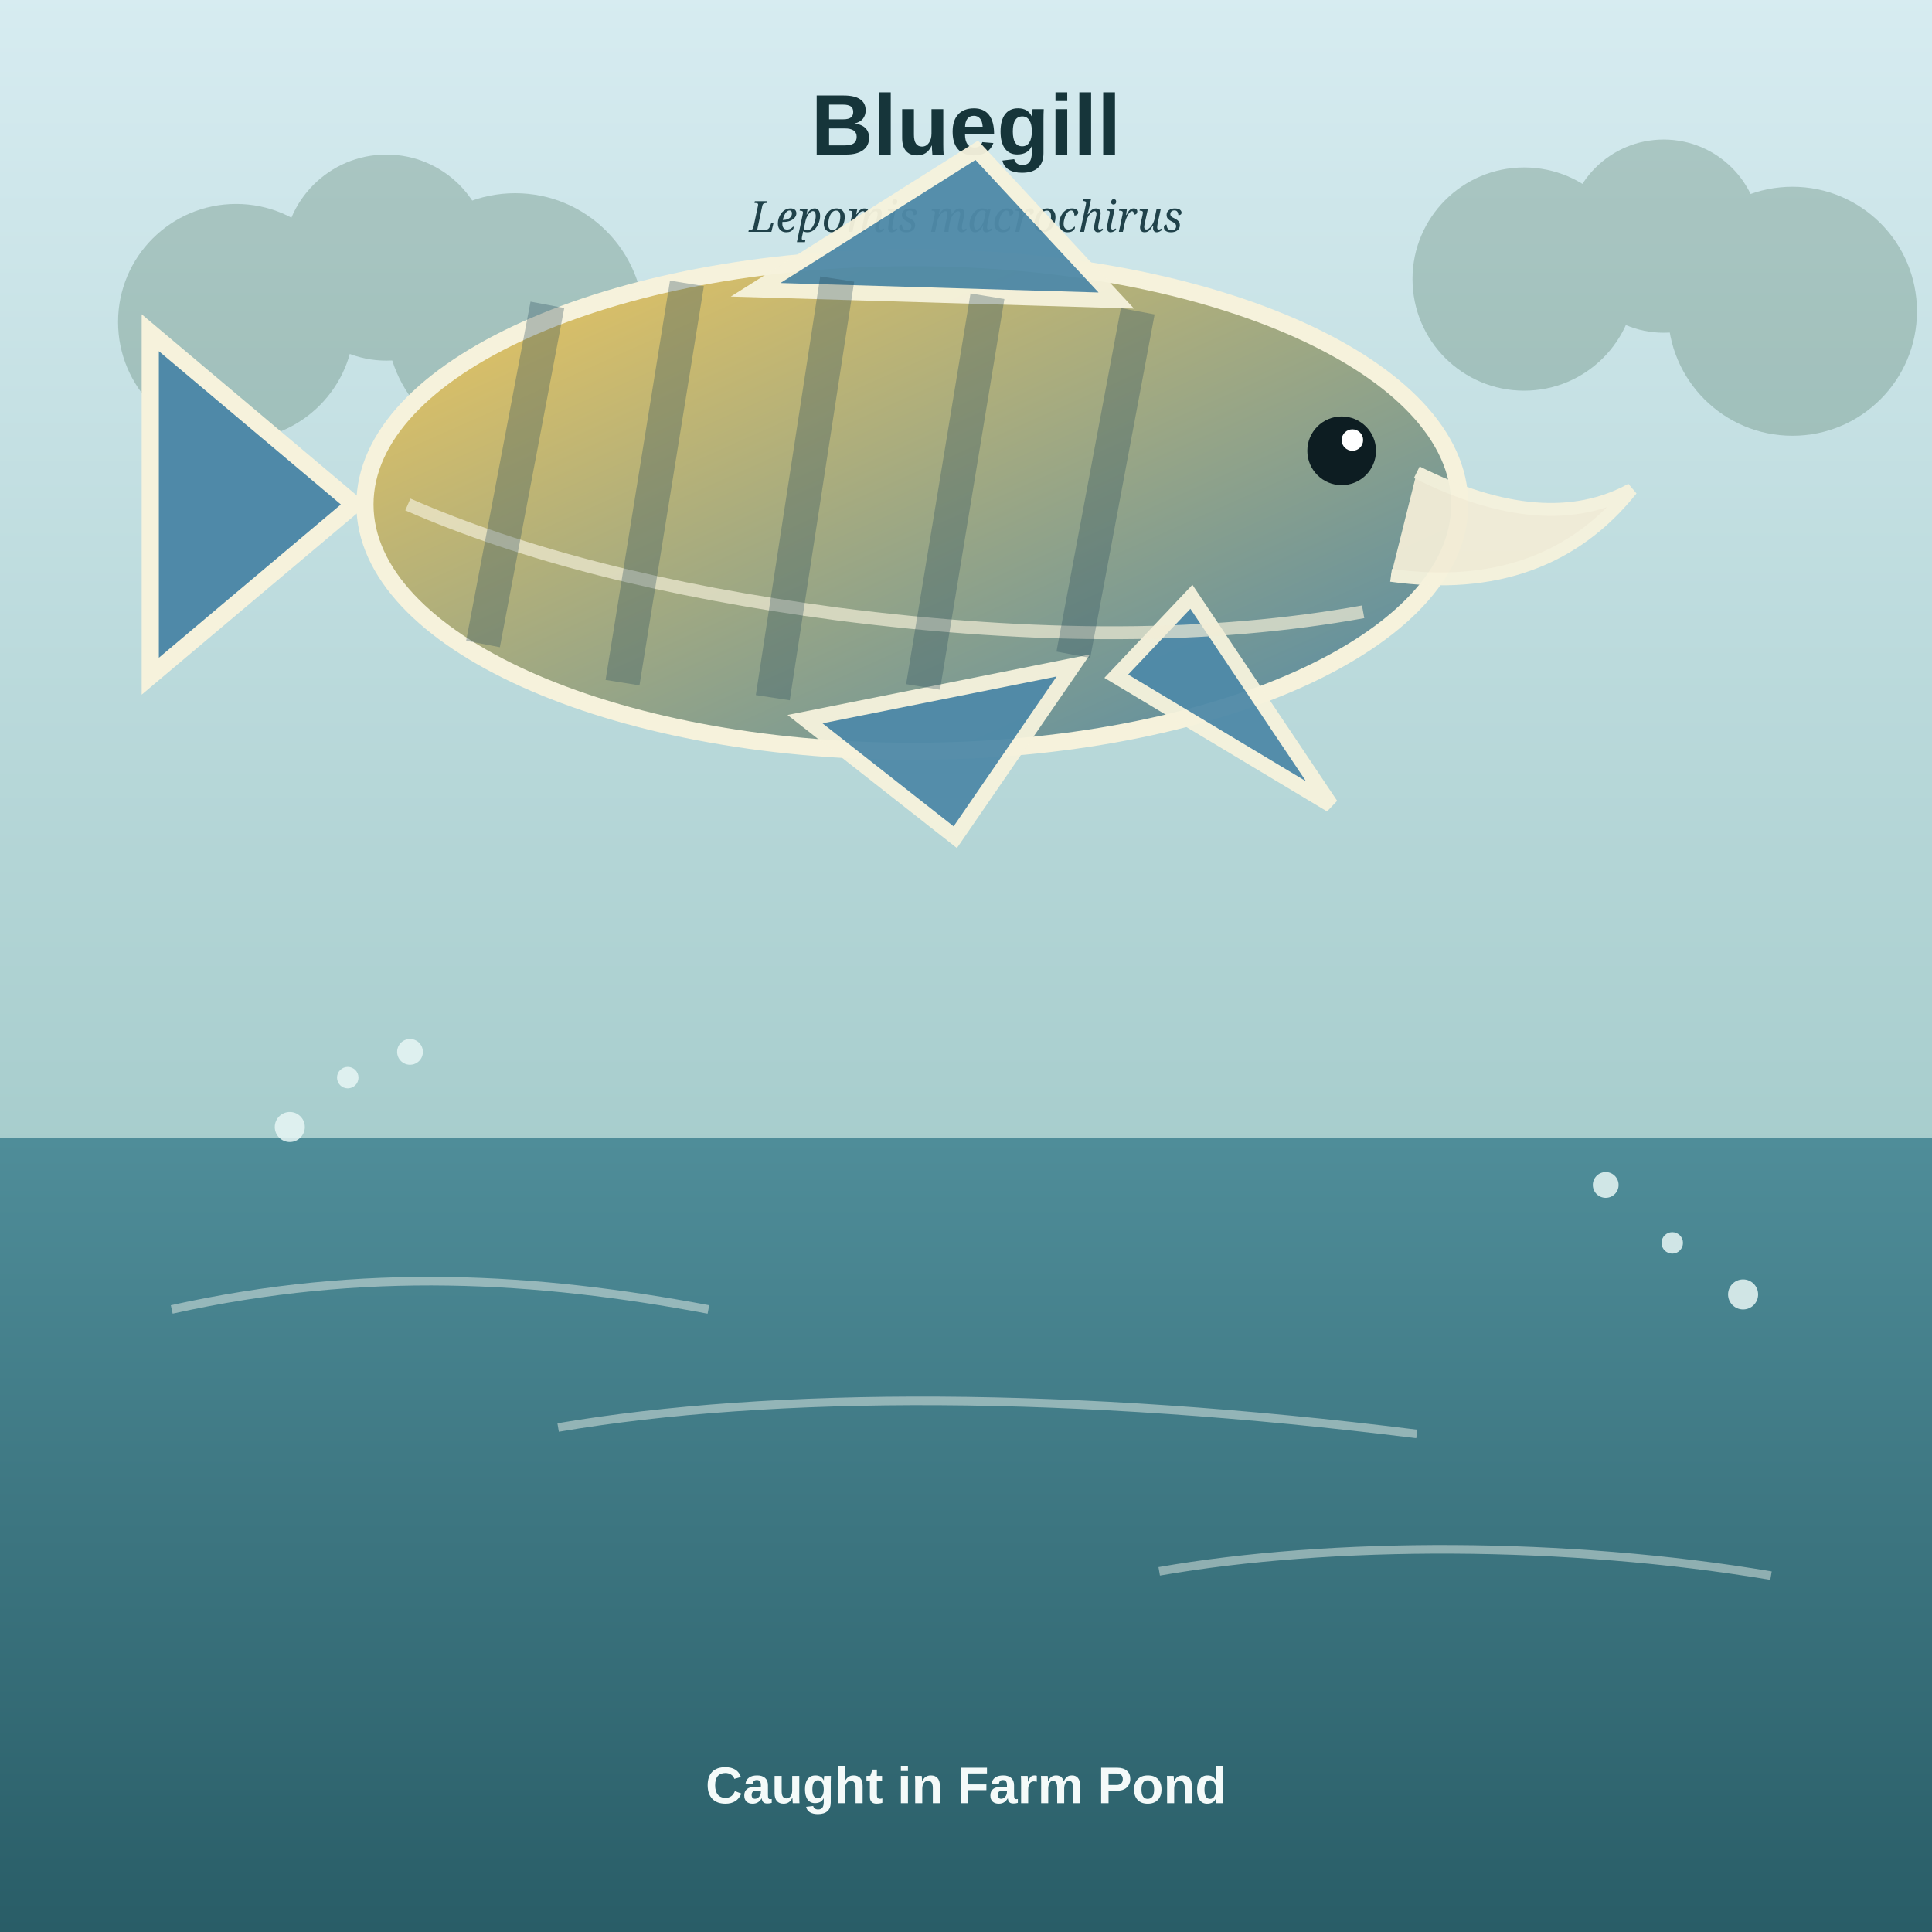
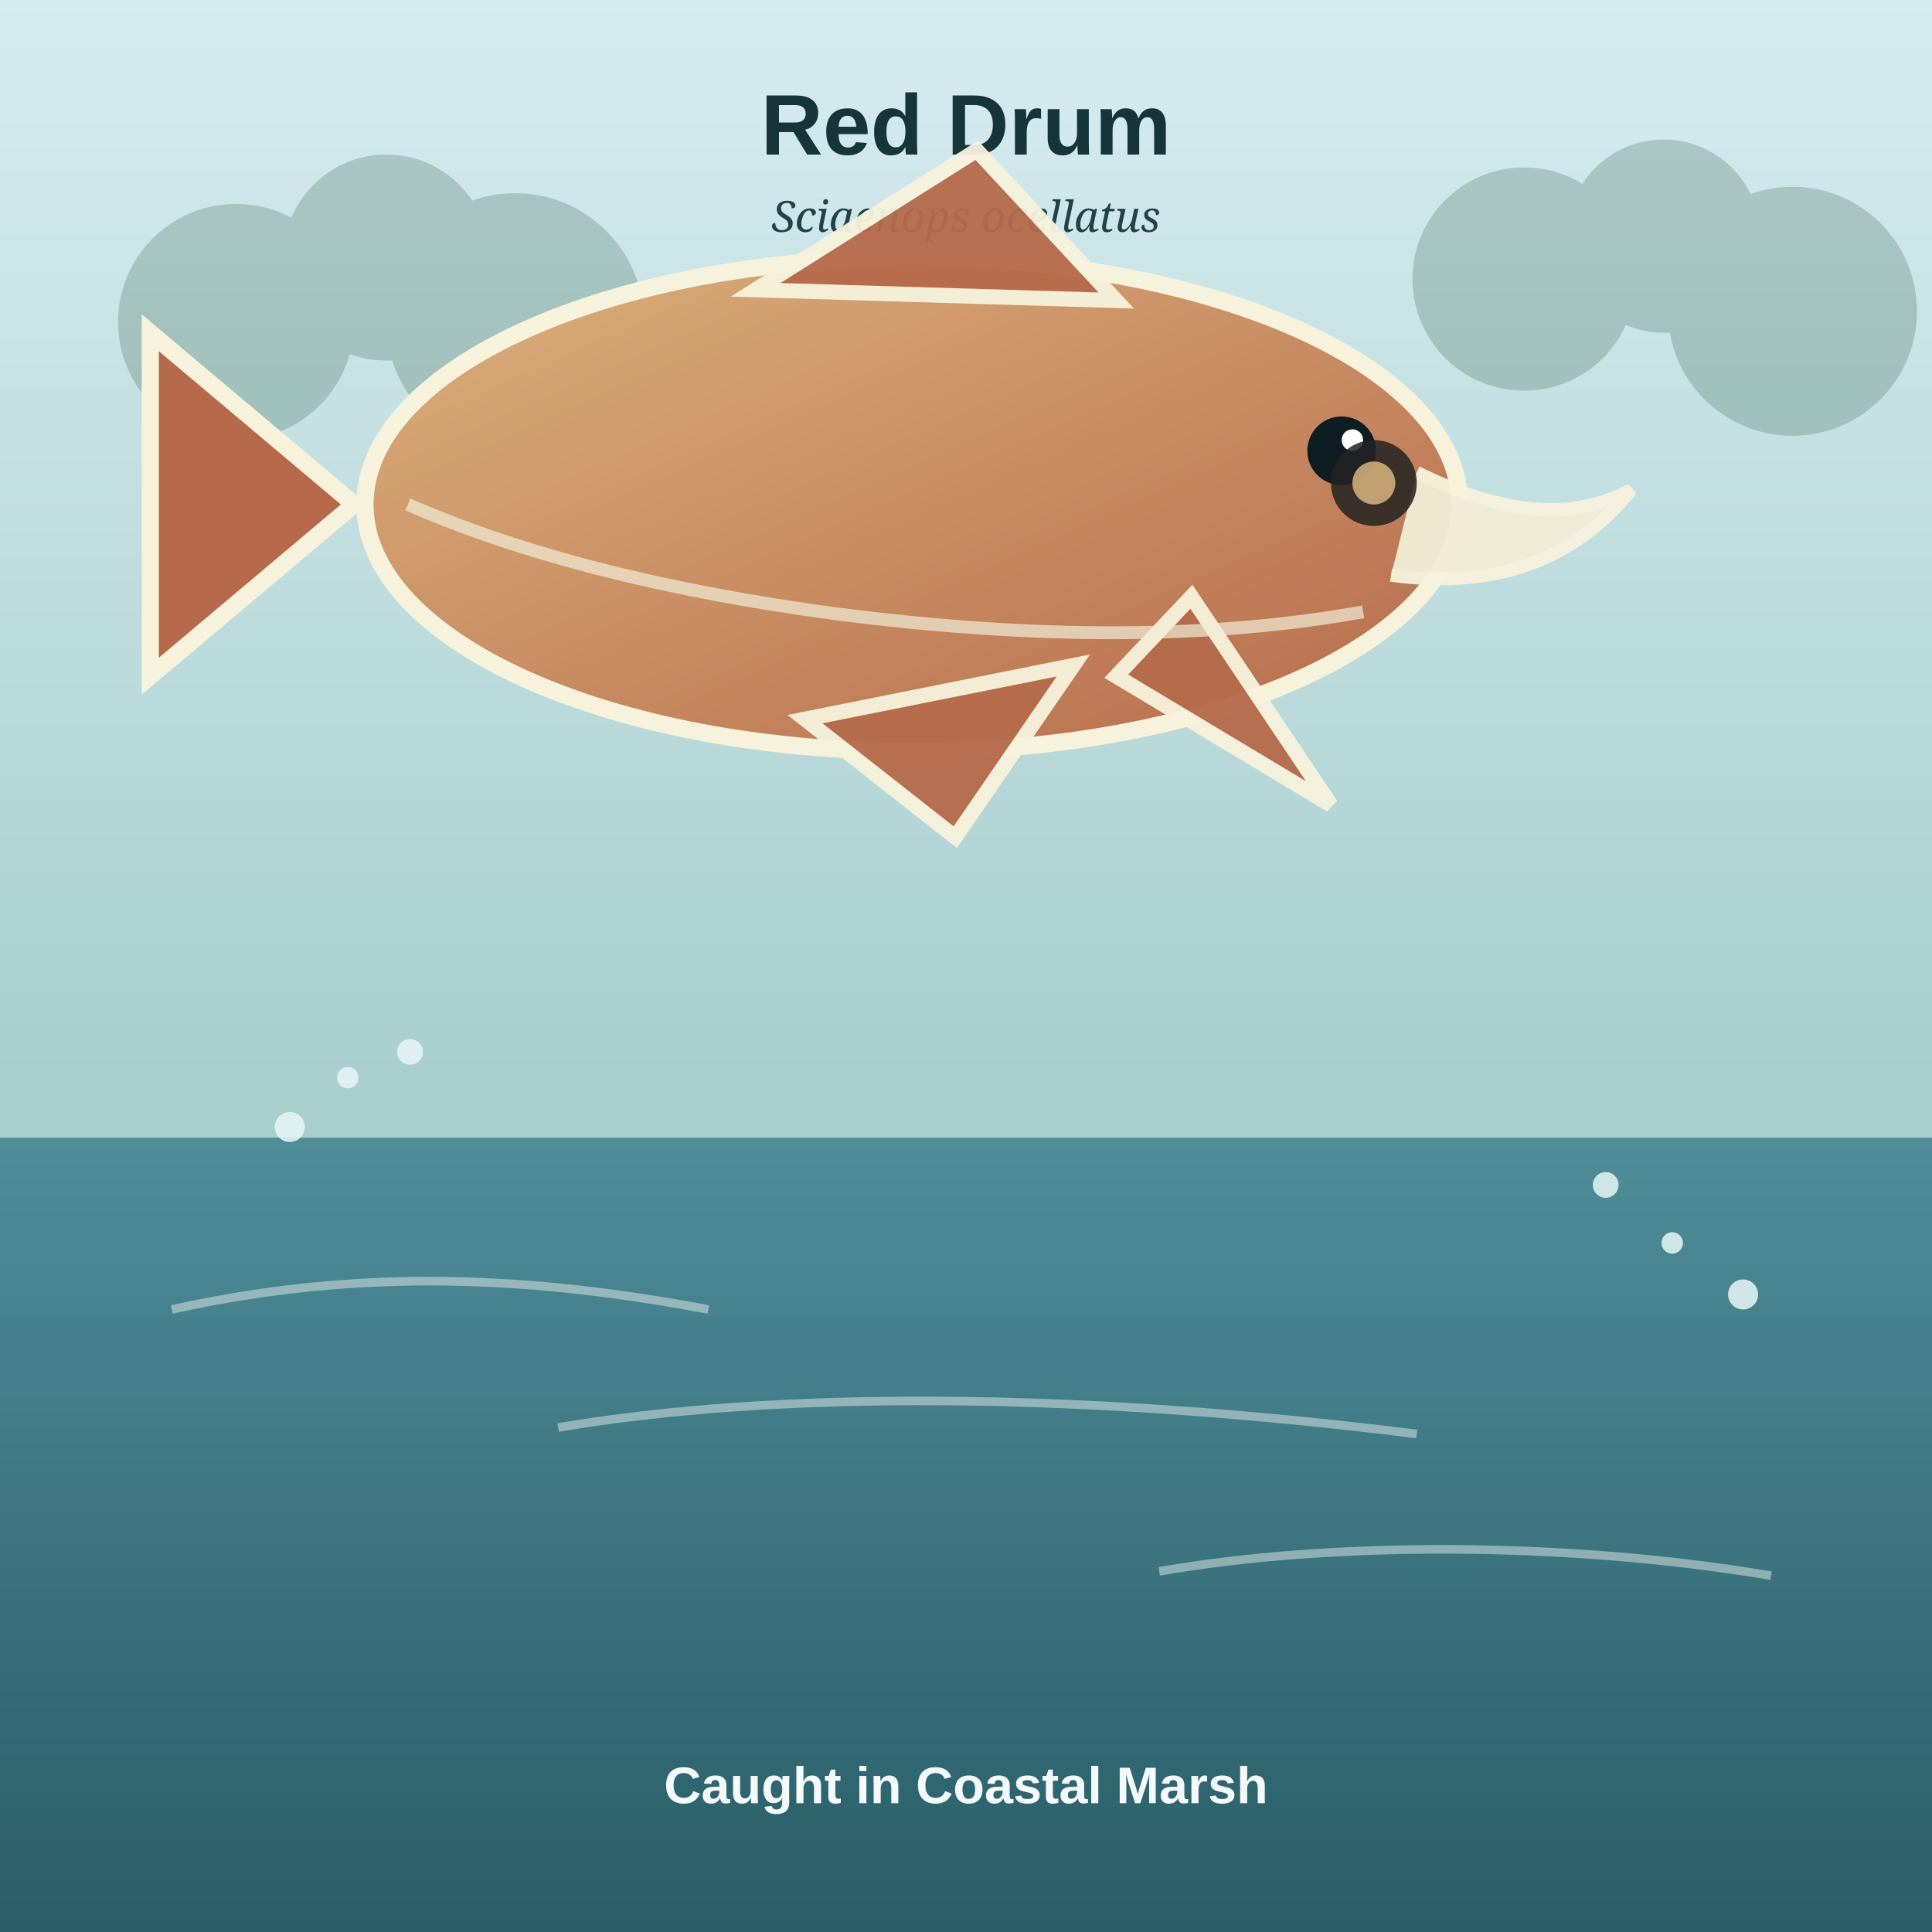
<svg xmlns="http://www.w3.org/2000/svg" viewBox="0 0 900 900">
  <defs>
    <linearGradient id="bg" x1="0" y1="0" x2="0" y2="1">
      <stop offset="0" stop-color="#d7ecf1" />
      <stop offset="1" stop-color="#86b8b4" />
    </linearGradient>
    <linearGradient id="water" x1="0" y1="0" x2="0" y2="1">
      <stop offset="0" stop-color="#4f8d99" />
      <stop offset="1" stop-color="#295d67" />
    </linearGradient>
    <linearGradient id="fishGrad" x1="0" y1="0" x2="1" y2="1">
-       <stop offset="0" stop-color="#f0c85d" />
-       <stop offset="1" stop-color="#4f89a8" />
+       <stop offset="0" stop-color="#dcb17c" />
+       <stop offset="1" stop-color="#b66a4b" />
    </linearGradient>
  </defs>
  <rect width="900" height="900" fill="url(#bg)" />
  <rect y="530" width="900" height="370" fill="url(#water)" />
  <g opacity="0.25" fill="#345e45">
    <circle cx="110" cy="150" r="55" />
    <circle cx="180" cy="120" r="48" />
    <circle cx="240" cy="150" r="60" />
    <circle cx="710" cy="130" r="52" />
    <circle cx="775" cy="110" r="45" />
    <circle cx="835" cy="145" r="58" />
  </g>
-   <text x="450" y="72" text-anchor="middle" font-size="40" font-family="Arial, sans-serif" fill="#16353a" font-weight="700">Bluegill</text>
-   <text x="450" y="108" text-anchor="middle" font-size="20" font-family="Georgia, serif" fill="#20424a" font-style="italic">Lepomis macrochirus</text>
-   <text x="450" y="840" text-anchor="middle" font-size="24" font-family="Arial, sans-serif" fill="#f4faf9" font-weight="700">Caught in Farm Pond</text>
+   <text x="450" y="72" text-anchor="middle" font-size="40" font-family="Arial, sans-serif" fill="#16353a" font-weight="700">Red Drum</text>
+   <text x="450" y="108" text-anchor="middle" font-size="20" font-family="Georgia, serif" fill="#20424a" font-style="italic">Sciaenops ocellatus</text>
+   <text x="450" y="840" text-anchor="middle" font-size="24" font-family="Arial, sans-serif" fill="#f4faf9" font-weight="700">Caught in Coastal Marsh</text>
  <g>
    <ellipse cx="425" cy="235" rx="255" ry="115" fill="url(#fishGrad)" stroke="#f6f2dc" stroke-width="8" />
-     <polygon points="165,235 70,155 70,315" fill="#4f89a8" stroke="#f6f2dc" stroke-width="8" />
-     <polygon points="352,135 455,70 520,140" fill="#4f89a8" opacity="0.95" stroke="#f6f2dc" stroke-width="7" />
-     <polygon points="375,335 500,310 445,390" fill="#4f89a8" opacity="0.95" stroke="#f6f2dc" stroke-width="7" />
-     <polygon points="520,315 620,375 555,278" fill="#4f89a8" opacity="0.95" stroke="#f6f2dc" stroke-width="7" />
+     <polygon points="165,235 70,155 70,315" fill="#b66a4b" stroke="#f6f2dc" stroke-width="8" />
+     <polygon points="352,135 455,70 520,140" fill="#b66a4b" opacity="0.95" stroke="#f6f2dc" stroke-width="7" />
+     <polygon points="375,335 500,310 445,390" fill="#b66a4b" opacity="0.95" stroke="#f6f2dc" stroke-width="7" />
+     <polygon points="520,315 620,375 555,278" fill="#b66a4b" opacity="0.95" stroke="#f6f2dc" stroke-width="7" />
    <circle cx="625" cy="210" r="16" fill="#0d1d22" />
    <circle cx="630" cy="205" r="5" fill="#fff" />
    <path d="M660 220 Q720 250 760 228 Q720 278 648 268" fill="#f1ecd6" opacity="0.95" stroke="#f6f2dc" stroke-width="6" />
    <path d="M190 235 Q270 270 390 286 Q530 304 635 285" stroke="#f1ecd6" stroke-width="6" fill="none" opacity="0.7" />
-     <g opacity="0.32" stroke="#2a4b5c" stroke-width="16">
-       <line x1="255" y1="142" x2="225" y2="300" />
-       <line x1="320" y1="132" x2="290" y2="318" />
-       <line x1="390" y1="130" x2="360" y2="325" />
-       <line x1="460" y1="138" x2="430" y2="320" />
-       <line x1="530" y1="145" x2="500" y2="305" />
-     </g>
+     <circle cx="640" cy="225" r="20" fill="#222" opacity="0.85" />
+     <circle cx="640" cy="225" r="10" fill="#d7b37d" opacity="0.85" />
  </g>
  <g opacity="0.45" stroke="#f7f8f0" stroke-width="4" fill="none">
    <path d="M80 610 C170 590, 250 595, 330 610" />
    <path d="M260 665 C360 648, 500 648, 660 668" />
    <path d="M540 732 C620 718, 730 718, 825 734" />
  </g>
  <g opacity="0.85" fill="#e7f6f5">
    <circle cx="135" cy="525" r="7" />
    <circle cx="162" cy="502" r="5" />
    <circle cx="191" cy="490" r="6" />
    <circle cx="748" cy="552" r="6" />
    <circle cx="779" cy="579" r="5" />
    <circle cx="812" cy="603" r="7" />
  </g>
</svg>
